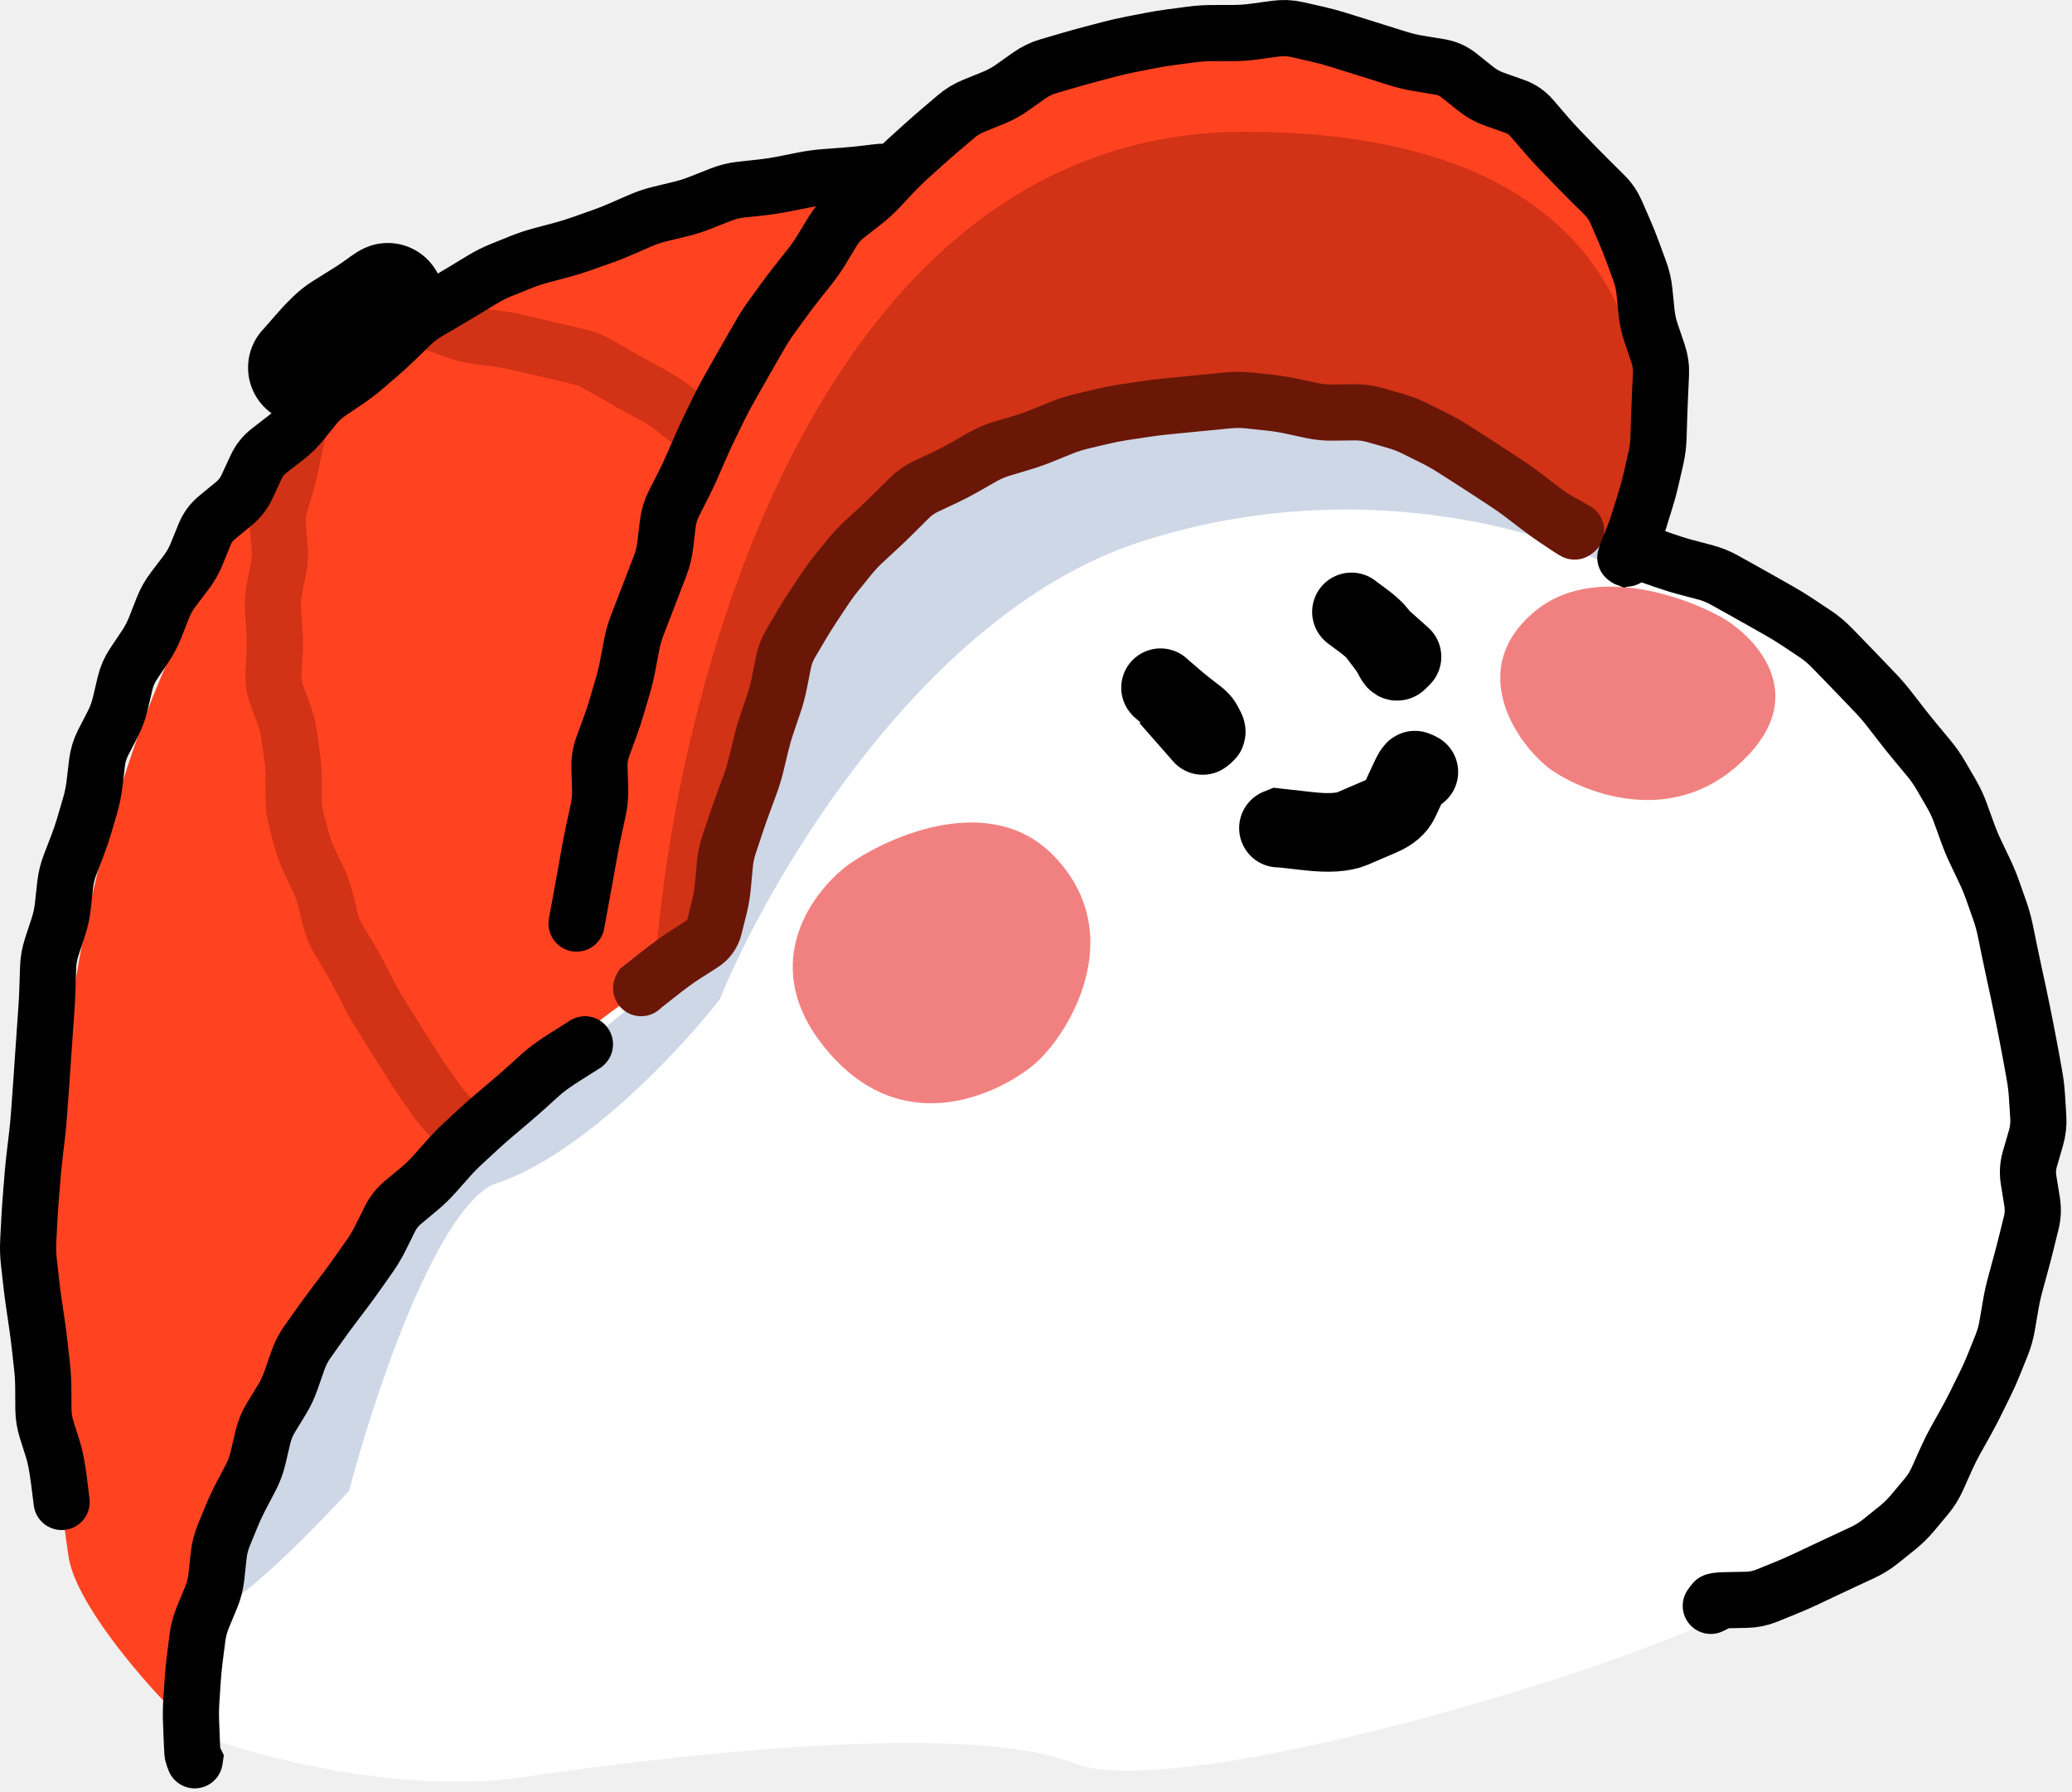
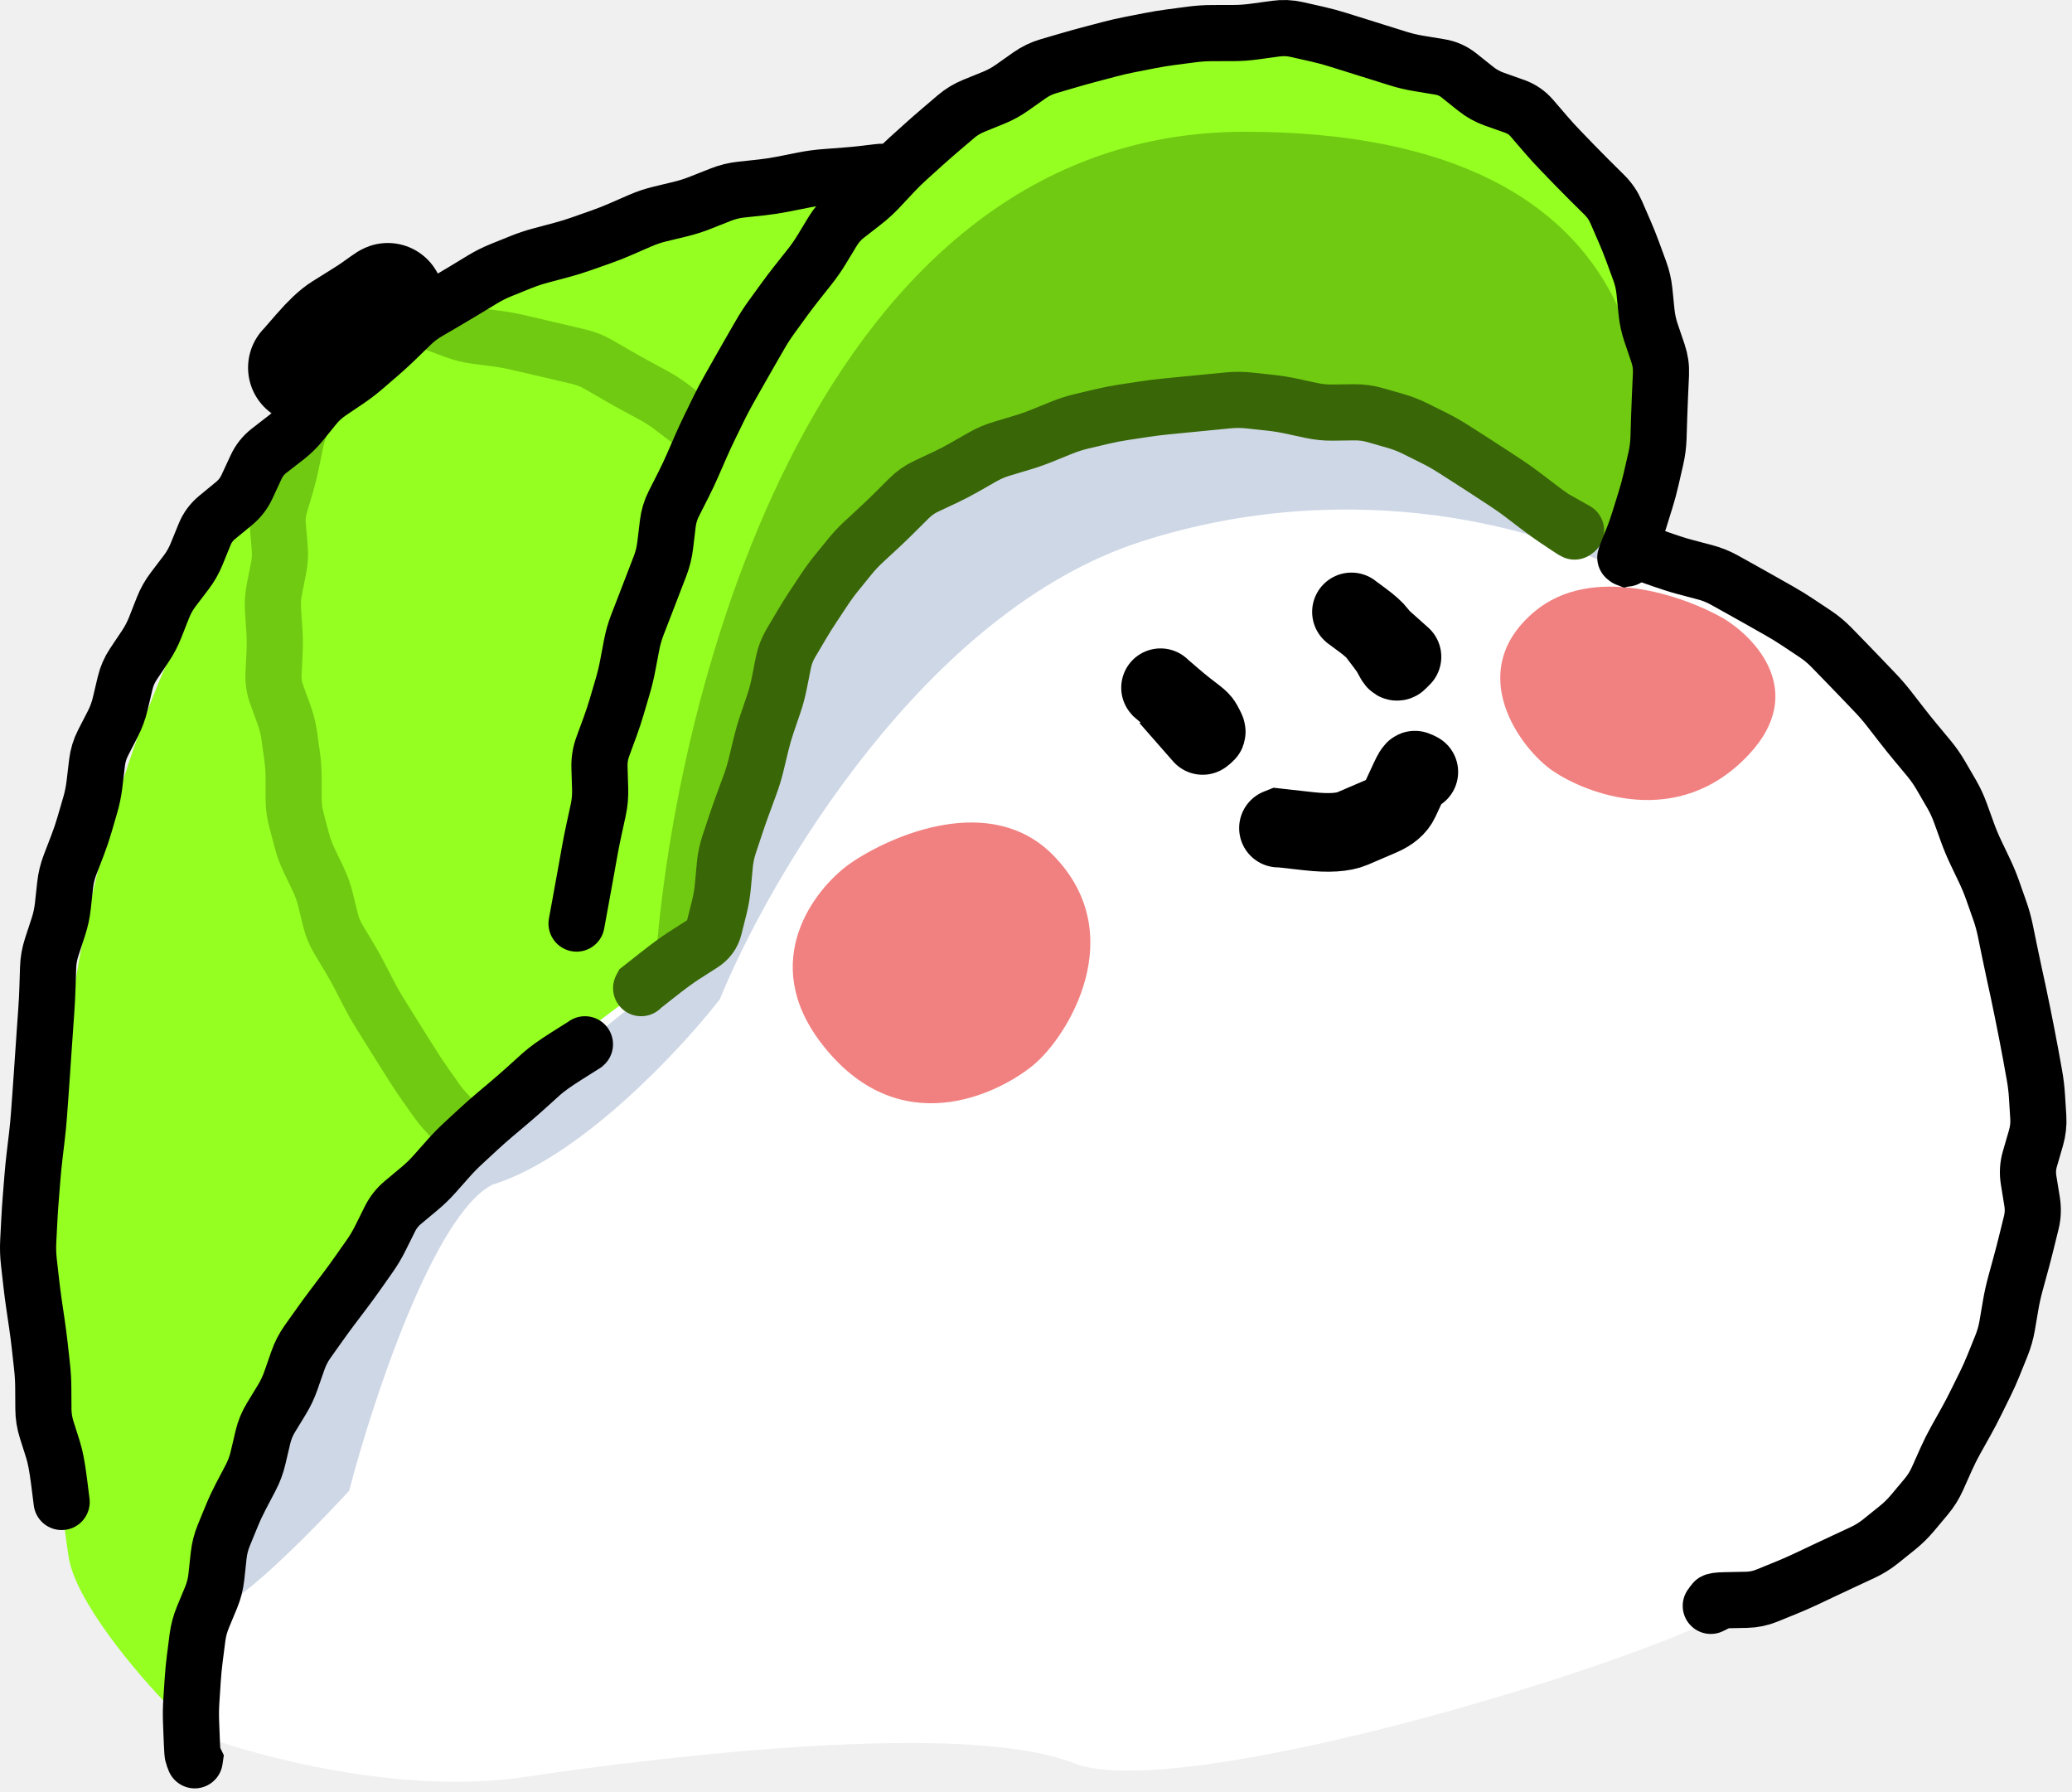
<svg xmlns="http://www.w3.org/2000/svg" width="369" height="319" viewBox="0 0 369 319" fill="none">
-   <path d="M81.177 55.465C6.377 102.265 4.01 222.632 12.177 276.965C13.211 284.965 24.608 298.298 30.178 303.965C28.578 255.565 93.178 193.465 125.678 168.465C130.478 134.065 145.011 108.132 151.678 99.465C172.878 72.265 210.844 70.132 227.178 72.465C253.978 74.865 280.678 91.465 290.678 99.465C307.178 45.965 276.178 9.465 231.178 3.965C195.178 -0.435 168.511 21.798 159.678 33.465C136.478 29.065 97.677 46.298 81.177 55.465Z" fill="#FF4321" />
-   <path d="M84.18 202.967L84.124 202.884L81.523 200.259C79.789 198.509 78.561 197.122 77.838 196.098L76.755 194.562L75.671 193.026C74.949 192.002 74.255 190.962 73.59 189.908L72.593 188.326L71.595 186.745C70.93 185.69 70.268 184.633 69.607 183.573L68.617 181.983L67.626 180.394C66.966 179.334 66.349 178.25 65.776 177.142L64.917 175.479L64.058 173.817C63.486 172.709 62.875 171.614 62.227 170.532L61.254 168.909L60.282 167.287C59.634 166.205 59.159 165.05 58.857 163.823L58.404 161.981L57.952 160.14C57.65 158.912 57.227 157.729 56.682 156.59L55.864 154.881L55.046 153.172C54.501 152.033 54.068 150.856 53.746 149.639L53.264 147.815L52.781 145.991C52.46 144.774 52.298 143.528 52.295 142.251L52.291 140.336L52.287 138.421C52.284 137.144 52.196 135.889 52.024 134.656L51.765 132.807L51.507 130.957C51.334 129.725 51.028 128.504 50.589 127.296L49.93 125.484L49.271 123.671C48.832 122.463 48.645 121.229 48.709 119.969L48.805 118.079L48.901 116.188C48.965 114.928 48.955 113.671 48.871 112.416L48.746 110.533L48.62 108.65C48.536 107.395 48.618 106.149 48.864 104.911L49.234 103.054L49.604 101.198C49.851 99.96 49.919 98.706 49.808 97.437L49.642 95.532L49.476 93.628C49.366 92.358 49.49 91.117 49.85 89.903L50.39 88.083L50.93 86.263C51.29 85.05 51.595 83.83 51.845 82.605L52.22 80.766L52.595 78.928C52.845 77.702 53.202 76.505 53.665 75.337L54.359 73.584L55.053 71.832C55.516 70.663 55.888 69.472 56.169 68.257L56.591 66.434L57.012 64.611C57.293 63.396 57.699 62.313 58.228 61.363L59.023 59.937L59.817 58.512C60.347 57.562 61.231 57.157 62.47 57.298L64.328 57.51L66.186 57.722C67.425 57.863 68.68 57.847 69.953 57.674L71.861 57.414L73.77 57.155C75.042 56.982 76.277 57.118 77.475 57.563L79.272 58.231L81.069 58.9C82.266 59.345 83.486 59.648 84.726 59.81L86.587 60.053L88.447 60.295C89.688 60.457 90.917 60.679 92.136 60.962L93.963 61.385L95.791 61.809C97.01 62.091 98.231 62.377 99.456 62.667L101.292 63.103L103.129 63.538C104.354 63.828 105.513 64.29 106.609 64.923L108.251 65.873L109.894 66.823C110.989 67.456 112.082 68.069 113.174 68.662L114.811 69.551L116.448 70.44C117.54 71.032 118.577 71.702 119.559 72.448L121.032 73.567L122.505 74.686C123.487 75.432 124.037 75.819 124.153 75.846L124.329 75.886L124.587 75.927L124.679 75.967" stroke-width="10" stroke-linecap="round" stroke="#D23215" />
+   <path d="M81.177 55.465C6.377 102.265 4.01 222.632 12.177 276.965C13.211 284.965 24.608 298.298 30.178 303.965C28.578 255.565 93.178 193.465 125.678 168.465C130.478 134.065 145.011 108.132 151.678 99.465C172.878 72.265 210.844 70.132 227.178 72.465C253.978 74.865 280.678 91.465 290.678 99.465C307.178 45.965 276.178 9.465 231.178 3.965C195.178 -0.435 168.511 21.798 159.678 33.465C136.478 29.065 97.677 46.298 81.177 55.465Z" fill="#94FF21" />
+   <path d="M84.18 202.967L84.124 202.884L81.523 200.259C79.789 198.509 78.561 197.122 77.838 196.098L76.755 194.562L75.671 193.026C74.949 192.002 74.255 190.962 73.59 189.908L72.593 188.326L71.595 186.745C70.93 185.69 70.268 184.633 69.607 183.573L68.617 181.983L67.626 180.394C66.966 179.334 66.349 178.25 65.776 177.142L64.917 175.479L64.058 173.817C63.486 172.709 62.875 171.614 62.227 170.532L61.254 168.909L60.282 167.287C59.634 166.205 59.159 165.05 58.857 163.823L58.404 161.981L57.952 160.14C57.65 158.912 57.227 157.729 56.682 156.59L55.864 154.881L55.046 153.172C54.501 152.033 54.068 150.856 53.746 149.639L53.264 147.815L52.781 145.991C52.46 144.774 52.298 143.528 52.295 142.251L52.291 140.336L52.287 138.421C52.284 137.144 52.196 135.889 52.024 134.656L51.765 132.807L51.507 130.957C51.334 129.725 51.028 128.504 50.589 127.296L49.93 125.484L49.271 123.671C48.832 122.463 48.645 121.229 48.709 119.969L48.805 118.079L48.901 116.188C48.965 114.928 48.955 113.671 48.871 112.416L48.746 110.533L48.62 108.65C48.536 107.395 48.618 106.149 48.864 104.911L49.234 103.054L49.604 101.198C49.851 99.96 49.919 98.706 49.808 97.437L49.642 95.532L49.476 93.628C49.366 92.358 49.49 91.117 49.85 89.903L50.39 88.083L50.93 86.263C51.29 85.05 51.595 83.83 51.845 82.605L52.22 80.766L52.595 78.928C52.845 77.702 53.202 76.505 53.665 75.337L54.359 73.584L55.053 71.832C55.516 70.663 55.888 69.472 56.169 68.257L56.591 66.434L57.012 64.611C57.293 63.396 57.699 62.313 58.228 61.363L59.023 59.937L59.817 58.512C60.347 57.562 61.231 57.157 62.47 57.298L64.328 57.51L66.186 57.722C67.425 57.863 68.68 57.847 69.953 57.674L71.861 57.414L73.77 57.155C75.042 56.982 76.277 57.118 77.475 57.563L79.272 58.231L81.069 58.9C82.266 59.345 83.486 59.648 84.726 59.81L86.587 60.053L88.447 60.295C89.688 60.457 90.917 60.679 92.136 60.962L93.963 61.385L95.791 61.809C97.01 62.091 98.231 62.377 99.456 62.667L101.292 63.103L103.129 63.538C104.354 63.828 105.513 64.29 106.609 64.923L108.251 65.873L109.894 66.823C110.989 67.456 112.082 68.069 113.174 68.662L114.811 69.551L116.448 70.44C117.54 71.032 118.577 71.702 119.559 72.448L121.032 73.567L122.505 74.686C123.487 75.432 124.037 75.819 124.153 75.846L124.329 75.886L124.587 75.927L124.679 75.967" stroke-width="10" stroke-linecap="round" stroke="#71CA12" />
  <path d="M93.177 316.465C71.577 319.665 45.844 312.799 35.677 308.965C29.677 283.366 51.844 242.965 63.677 225.965C89.277 191.565 117.01 173.298 127.677 168.465C132.477 121.265 149.677 98.132 157.677 92.465C173.677 74.065 207.677 70.132 222.677 70.465C253.877 71.665 279.677 89.965 288.677 98.965C299.877 100.965 311.344 103.799 315.677 104.965C356.077 130.165 364.177 181.799 363.177 204.465C351.977 272.865 322.177 287.632 308.677 286.465C294.677 295.465 210.177 321.465 191.177 313.965C172.177 306.465 120.177 312.465 93.177 316.465Z" fill="white" />
  <path d="M206.678 122.465L206.744 122.54L208.434 123.999C209.561 124.971 210.437 125.699 211.062 126.183L211.999 126.908L212.936 127.633C213.561 128.117 213.961 128.525 214.139 128.859L214.404 129.359L214.67 129.859C214.847 130.192 214.872 130.409 214.746 130.51L214.557 130.662L214.112 130.89L214.178 130.965M240.678 108.965L240.752 109.031L242.655 110.437C243.923 111.374 244.802 112.166 245.292 112.812L246.028 113.781L246.763 114.751C247.253 115.397 247.599 115.904 247.802 116.273L248.105 116.825L248.409 117.378C248.611 117.746 248.793 117.85 248.954 117.689L249.195 117.447L249.603 116.898L249.678 116.965M227.678 147.465L227.771 147.428L233.071 148.02C236.604 148.416 239.212 148.252 240.894 147.529L243.417 146.446L245.941 145.362C247.623 144.64 248.744 143.675 249.303 142.468L250.143 140.657L250.982 138.847C251.541 137.64 251.893 137.072 252.035 137.144L252.249 137.251L252.585 137.502L252.678 137.465" stroke-width="14" stroke-linecap="round" stroke="black" />
  <path d="M273.265 108.922C283.478 100.33 299.903 106.11 306.838 110.073C312.67 113.525 321.78 123.192 311.567 134.239C298.799 148.048 282.249 141.143 276.575 137.308C270.9 133.472 260.497 119.663 273.265 108.922Z" fill="#F18180" />
  <path d="M187.594 152.33C176.546 141.025 158.781 148.629 151.28 153.844C144.972 158.387 135.118 171.106 146.165 185.641C159.975 203.811 177.876 194.726 184.014 189.679C190.151 184.632 201.404 166.462 187.594 152.33Z" fill="#F18180" />
  <path d="M54.178 65.465L54.256 65.402L56.781 62.502C58.465 60.568 59.856 59.258 60.955 58.571L62.603 57.542L64.251 56.512C65.35 55.826 66.166 55.293 66.699 54.912L67.499 54.341L68.299 53.77C68.832 53.389 69.106 53.221 69.119 53.265L69.138 53.332L69.1 53.527L69.178 53.465" stroke-width="20" stroke-linecap="round" stroke="black" />
  <path d="M203.177 96.465C241.577 84.065 275.844 94.632 288.177 101.465C288.177 96.298 278.477 83.665 239.678 74.465C200.878 65.265 170.845 81.632 160.678 90.965C140.678 101.365 130.677 145.632 128.177 166.465L102.178 187.465C66.178 203.465 41.677 269.465 37.677 282.965C34.477 293.765 52.677 275.798 62.177 265.465C66.344 249.51 77.277 216.273 87.677 210.965C103.277 206.165 121.177 186.965 128.177 177.965C137.177 155.965 164.777 108.865 203.177 96.465Z" fill="#CED7E6" />
-   <path d="M221.678 23.465C145.678 23.465 120.011 122.798 116.678 172.465L125.678 168.965C122.078 161.365 137.844 123.465 146.178 105.465C151.844 95.298 174.078 74.865 217.678 74.465C261.278 74.065 283.178 92.298 288.678 101.465C298.011 75.465 297.678 23.465 221.678 23.465Z" fill="#D23215" />
-   <path d="M114.178 175.965L114.225 175.877L117.137 173.584C119.078 172.055 120.605 170.934 121.719 170.221L123.389 169.151L125.059 168.082C126.173 167.369 126.882 166.405 127.186 165.189L127.643 163.367L128.099 161.544C128.404 160.329 128.614 159.091 128.731 157.83L128.907 155.939L129.082 154.048C129.199 152.788 129.455 151.564 129.849 150.377L130.441 148.596L131.032 146.815C131.427 145.628 131.841 144.445 132.275 143.266L132.925 141.498L133.576 139.73C134.01 138.551 134.373 137.355 134.666 136.141L135.105 134.319L135.544 132.498C135.836 131.284 136.184 130.087 136.586 128.907L137.189 127.138L137.792 125.369C138.194 124.189 138.519 122.979 138.766 121.739L139.137 119.878L139.507 118.018C139.754 116.777 140.198 115.615 140.839 114.532L141.8 112.906L142.76 111.28C143.401 110.197 144.063 109.138 144.748 108.104L145.775 106.553L146.802 105.002C147.487 103.968 148.216 102.974 148.991 102.02L150.153 100.589L151.315 99.158C152.09 98.204 152.927 97.31 153.827 96.477L155.177 95.227L156.527 93.977C157.427 93.143 158.323 92.282 159.215 91.394L160.554 90.062L161.892 88.729C162.785 87.841 163.798 87.13 164.933 86.596L166.635 85.796L168.337 84.995C169.472 84.462 170.587 83.883 171.682 83.258L173.324 82.322L174.966 81.385C176.061 80.761 177.213 80.267 178.423 79.905L180.238 79.361L182.053 78.817C183.263 78.454 184.449 78.037 185.612 77.565L187.356 76.857L189.101 76.149C190.264 75.677 191.458 75.296 192.684 75.008L194.523 74.574L196.362 74.141C197.588 73.852 198.822 73.614 200.064 73.425L201.927 73.143L203.79 72.86C205.032 72.672 206.276 72.516 207.521 72.393L209.39 72.208L211.258 72.024C212.504 71.9 213.75 71.779 214.998 71.658L216.869 71.477L218.74 71.296C219.988 71.176 221.235 71.183 222.484 71.317L224.356 71.518L226.228 71.719C227.477 71.854 228.71 72.052 229.929 72.314L231.757 72.708L233.585 73.102C234.804 73.365 236.052 73.487 237.329 73.471L239.244 73.446L241.16 73.422C242.437 73.405 243.682 73.571 244.895 73.92L246.715 74.442L248.535 74.965C249.748 75.314 250.919 75.769 252.048 76.331L253.741 77.174L255.435 78.017C256.564 78.579 257.657 79.198 258.715 79.873L260.303 80.886L261.89 81.9C262.948 82.575 263.999 83.255 265.041 83.938L266.605 84.963L268.168 85.988C269.211 86.671 270.227 87.391 271.218 88.147L272.705 89.281L274.191 90.415C275.182 91.171 276.076 91.815 276.874 92.348L278.07 93.147L279.266 93.947C280.063 94.48 280.48 94.723 280.516 94.676L280.57 94.606L280.591 94.416L280.678 94.465" stroke-width="10" stroke-linecap="round" stroke="#6A1708" />
+   <path d="M221.678 23.465C145.678 23.465 120.011 122.798 116.678 172.465L125.678 168.965C122.078 161.365 137.844 123.465 146.178 105.465C151.844 95.298 174.078 74.865 217.678 74.465C261.278 74.065 283.178 92.298 288.678 101.465C298.011 75.465 297.678 23.465 221.678 23.465Z" fill="#71CA12" />
+   <path d="M114.178 175.965L114.225 175.877L117.137 173.584C119.078 172.055 120.605 170.934 121.719 170.221L123.389 169.151L125.059 168.082C126.173 167.369 126.882 166.405 127.186 165.189L127.643 163.367L128.099 161.544C128.404 160.329 128.614 159.091 128.731 157.83L128.907 155.939L129.082 154.048C129.199 152.788 129.455 151.564 129.849 150.377L130.441 148.596L131.032 146.815C131.427 145.628 131.841 144.445 132.275 143.266L132.925 141.498L133.576 139.73C134.01 138.551 134.373 137.355 134.666 136.141L135.105 134.319L135.544 132.498C135.836 131.284 136.184 130.087 136.586 128.907L137.189 127.138L137.792 125.369C138.194 124.189 138.519 122.979 138.766 121.739L139.137 119.878L139.507 118.018C139.754 116.777 140.198 115.615 140.839 114.532L141.8 112.906L142.76 111.28C143.401 110.197 144.063 109.138 144.748 108.104L145.775 106.553L146.802 105.002C147.487 103.968 148.216 102.974 148.991 102.02L150.153 100.589L151.315 99.158C152.09 98.204 152.927 97.31 153.827 96.477L155.177 95.227L156.527 93.977C157.427 93.143 158.323 92.282 159.215 91.394L160.554 90.062L161.892 88.729C162.785 87.841 163.798 87.13 164.933 86.596L166.635 85.796L168.337 84.995C169.472 84.462 170.587 83.883 171.682 83.258L173.324 82.322L174.966 81.385C176.061 80.761 177.213 80.267 178.423 79.905L180.238 79.361L182.053 78.817C183.263 78.454 184.449 78.037 185.612 77.565L187.356 76.857L189.101 76.149C190.264 75.677 191.458 75.296 192.684 75.008L194.523 74.574L196.362 74.141C197.588 73.852 198.822 73.614 200.064 73.425L201.927 73.143L203.79 72.86C205.032 72.672 206.276 72.516 207.521 72.393L209.39 72.208L211.258 72.024C212.504 71.9 213.75 71.779 214.998 71.658L216.869 71.477L218.74 71.296C219.988 71.176 221.235 71.183 222.484 71.317L224.356 71.518L226.228 71.719C227.477 71.854 228.71 72.052 229.929 72.314L231.757 72.708L233.585 73.102C234.804 73.365 236.052 73.487 237.329 73.471L239.244 73.446L241.16 73.422C242.437 73.405 243.682 73.571 244.895 73.92L246.715 74.442L248.535 74.965C249.748 75.314 250.919 75.769 252.048 76.331L253.741 77.174L255.435 78.017C256.564 78.579 257.657 79.198 258.715 79.873L260.303 80.886L261.89 81.9C262.948 82.575 263.999 83.255 265.041 83.938L266.605 84.963L268.168 85.988C269.211 86.671 270.227 87.391 271.218 88.147L272.705 89.281L274.191 90.415C275.182 91.171 276.076 91.815 276.874 92.348L278.07 93.147L279.266 93.947C280.063 94.48 280.48 94.723 280.516 94.676L280.57 94.606L280.591 94.416L280.678 94.465" stroke-width="10" stroke-linecap="round" stroke="#396708" />
  <path d="M102.678 164.465L102.695 164.366L103.359 160.745C103.801 158.33 104.133 156.505 104.354 155.27L104.685 153.418L105.017 151.565C105.238 150.33 105.48 149.105 105.745 147.888L106.142 146.064L106.539 144.24C106.803 143.023 106.916 141.774 106.878 140.493L106.819 138.57L106.761 136.647C106.722 135.366 106.92 134.132 107.355 132.945L108.007 131.166L108.66 129.386C109.094 128.2 109.489 127.007 109.842 125.806L110.372 124.005L110.902 122.204C111.255 121.004 111.549 119.787 111.783 118.555L112.135 116.706L112.487 114.857C112.722 113.625 113.065 112.424 113.516 111.256L114.194 109.504L114.872 107.751C115.324 106.583 115.774 105.416 116.221 104.251L116.893 102.504L117.565 100.756C118.013 99.591 118.313 98.371 118.466 97.096L118.696 95.183L118.925 93.271C119.078 91.996 119.439 90.797 120.008 89.675L120.862 87.991L121.716 86.308C122.286 85.186 122.821 84.051 123.322 82.904L124.074 81.183L124.826 79.463C125.328 78.316 125.853 77.18 126.403 76.055L127.227 74.368L128.051 72.681C128.601 71.556 129.184 70.449 129.8 69.359L130.724 67.725L131.648 66.09C132.264 65.001 132.884 63.914 133.508 62.831L134.445 61.205L135.381 59.58C136.006 58.496 136.685 57.448 137.42 56.436L138.523 54.917L139.625 53.399C140.36 52.387 141.115 51.392 141.889 50.414L143.05 48.948L144.211 47.481C144.985 46.503 145.699 45.475 146.352 44.397L147.332 42.78L148.311 41.163C148.964 40.085 149.79 39.158 150.789 38.381L152.287 37.217L153.786 36.052C154.785 35.275 155.709 34.433 156.559 33.526L157.835 32.164L159.11 30.803C159.96 29.895 160.848 29.025 161.774 28.19L163.163 26.939L164.551 25.687C165.477 24.853 166.418 24.029 167.374 23.214L168.807 21.993L170.241 20.771C171.197 19.957 172.26 19.312 173.43 18.837L175.185 18.124L176.94 17.411C178.11 16.936 179.211 16.334 180.243 15.605L181.792 14.513L183.34 13.42C184.372 12.692 185.492 12.151 186.698 11.798L188.507 11.268L190.316 10.739C191.522 10.386 192.727 10.05 193.932 9.731L195.739 9.254L197.545 8.776C198.75 8.457 199.962 8.178 201.182 7.94L203.012 7.582L204.841 7.225C206.061 6.986 207.287 6.786 208.518 6.624L210.365 6.381L212.212 6.139C213.443 5.977 214.679 5.895 215.92 5.892L217.781 5.888L219.642 5.883C220.882 5.881 222.136 5.793 223.402 5.62L225.302 5.36L227.201 5.1C228.468 4.927 229.713 4.979 230.938 5.256L232.774 5.671L234.611 6.087C235.836 6.364 237.047 6.69 238.244 7.065L240.041 7.626L241.837 8.188C243.035 8.562 244.229 8.936 245.419 9.309L247.205 9.868L248.99 10.427C250.181 10.8 251.405 11.09 252.663 11.297L254.55 11.609L256.437 11.921C257.695 12.128 258.824 12.63 259.822 13.428L261.319 14.623L262.817 15.819C263.815 16.616 264.918 17.228 266.125 17.657L267.936 18.299L269.747 18.941C270.954 19.369 271.972 20.065 272.801 21.029L274.045 22.474L275.288 23.92C276.117 24.884 276.959 25.809 277.816 26.696L279.1 28.027L280.384 29.357C281.24 30.244 282.118 31.133 283.018 32.025L284.368 33.362L285.717 34.7C286.617 35.591 287.318 36.615 287.821 37.77L288.575 39.504L289.329 41.237C289.832 42.393 290.298 43.557 290.729 44.73L291.375 46.489L292.021 48.248C292.452 49.421 292.731 50.63 292.857 51.873L293.046 53.739L293.235 55.605C293.362 56.849 293.63 58.075 294.04 59.283L294.655 61.096L295.27 62.908C295.68 64.116 295.857 65.349 295.8 66.608L295.714 68.495L295.628 70.382C295.57 71.641 295.522 72.898 295.482 74.156L295.423 76.043L295.364 77.93C295.325 79.188 295.165 80.429 294.884 81.655L294.463 83.494L294.041 85.333C293.76 86.558 293.434 87.77 293.062 88.966L292.505 90.761L291.947 92.556C291.575 93.753 291.222 94.768 290.887 95.601L290.385 96.85L289.883 98.1C289.549 98.933 289.406 99.359 289.455 99.378L289.53 99.407L289.691 99.366L289.678 99.465" stroke-width="10" stroke-linecap="round" stroke="black" />
  <path d="M10.979 267.465L10.967 267.366L10.501 263.695C10.19 261.247 9.843 259.421 9.461 258.214L8.887 256.405L8.313 254.596C7.931 253.39 7.736 252.157 7.729 250.898L7.718 249.009L7.706 247.12C7.699 245.861 7.626 244.611 7.489 243.372L7.282 241.512L7.076 239.652C6.938 238.413 6.779 237.173 6.597 235.934L6.325 234.075L6.052 232.216C5.871 230.976 5.709 229.733 5.568 228.485L5.356 226.615L5.144 224.744C5.003 223.496 4.965 222.245 5.03 220.99L5.128 219.108L5.226 217.226C5.291 215.971 5.374 214.718 5.474 213.467L5.623 211.59L5.773 209.713C5.873 208.462 5.996 207.214 6.144 205.968L6.365 204.1L6.586 202.232C6.733 200.986 6.852 199.743 6.943 198.5L7.078 196.637L7.214 194.774C7.304 193.532 7.392 192.29 7.476 191.047L7.603 189.183L7.73 187.318C7.815 186.075 7.901 184.831 7.989 183.585L8.12 181.716L8.252 179.848C8.339 178.602 8.403 177.349 8.444 176.091L8.505 174.203L8.566 172.315C8.606 171.056 8.823 169.827 9.217 168.627L9.807 166.827L10.397 165.028C10.79 163.828 11.055 162.604 11.191 161.357L11.395 159.486L11.599 157.615C11.735 156.368 12.028 155.157 12.479 153.983L13.156 152.221L13.833 150.46C14.284 149.285 14.684 148.1 15.033 146.904L15.556 145.111L16.079 143.317C16.427 142.121 16.677 140.891 16.827 139.626L17.052 137.728L17.277 135.831C17.427 134.566 17.791 133.372 18.367 132.251L19.232 130.57L20.097 128.888C20.674 127.767 21.109 126.59 21.402 125.356L21.841 123.505L22.28 121.654C22.573 120.42 23.072 119.276 23.777 118.223L24.834 116.642L25.892 115.062C26.597 114.008 27.179 112.896 27.64 111.725L28.33 109.969L29.021 108.213C29.481 107.043 30.093 105.956 30.856 104.953L32.001 103.449L33.145 101.944C33.908 100.941 34.531 99.85 35.012 98.67L35.734 96.901L36.456 95.132C36.937 93.952 37.677 92.952 38.675 92.131L40.173 90.899L41.67 89.668C42.669 88.847 43.439 87.852 43.98 86.684L44.793 84.932L45.606 83.18C46.147 82.012 46.921 81.038 47.927 80.259L49.435 79.09L50.944 77.921C51.949 77.141 52.847 76.265 53.637 75.291L54.821 73.83L56.006 72.369C56.796 71.395 57.713 70.556 58.756 69.852L60.321 68.795L61.886 67.739C62.929 67.034 63.924 66.275 64.868 65.46L66.286 64.238L67.703 63.017C68.648 62.202 69.573 61.354 70.479 60.473L71.837 59.151L73.196 57.83C74.102 56.949 75.096 56.192 76.178 55.56L77.802 54.613L79.425 53.665C80.508 53.033 81.587 52.391 82.663 51.737L84.277 50.758L85.891 49.779C86.967 49.126 88.088 48.564 89.253 48.093L91.002 47.388L92.751 46.682C93.916 46.212 95.106 45.815 96.319 45.492L98.138 45.008L99.957 44.523C101.169 44.2 102.364 43.831 103.54 43.416L105.304 42.794L107.068 42.172C108.245 41.757 109.405 41.3 110.551 40.8L112.27 40.05L113.989 39.3C115.135 38.801 116.313 38.405 117.523 38.112L119.339 37.674L121.155 37.236C122.366 36.944 123.565 36.562 124.754 36.091L126.537 35.384L128.32 34.678C129.509 34.207 130.722 33.904 131.96 33.77L133.818 33.57L135.675 33.369C136.913 33.235 138.152 33.045 139.393 32.799L141.255 32.43L143.117 32.06C144.358 31.814 145.599 31.643 146.842 31.548L148.705 31.405L150.568 31.262C151.81 31.167 152.864 31.067 153.728 30.963L155.025 30.807L156.322 30.651C157.186 30.547 157.623 30.575 157.633 30.737L157.647 30.98L157.577 31.48L157.676 31.465" stroke-width="10" stroke-linecap="round" stroke="black" />
  <path d="M291.171 97.965L291.26 98.01L294.73 99.242C297.044 100.063 298.807 100.633 300.018 100.953L301.835 101.433L303.651 101.912C304.862 102.232 306.015 102.696 307.109 103.306L308.751 104.22L310.393 105.134C311.487 105.744 312.578 106.356 313.665 106.972L315.295 107.896L316.925 108.819C318.012 109.435 319.079 110.091 320.125 110.787L321.695 111.832L323.265 112.876C324.312 113.572 325.274 114.371 326.151 115.272L327.467 116.624L328.782 117.977C329.659 118.878 330.53 119.78 331.394 120.684L332.69 122.039L333.986 123.394C334.85 124.297 335.664 125.242 336.43 126.228L337.579 127.708L338.727 129.188C339.493 130.174 340.277 131.15 341.079 132.116L342.283 133.564L343.487 135.012C344.29 135.978 345.007 137.003 345.638 138.089L346.585 139.717L347.531 141.346C348.163 142.432 348.692 143.566 349.12 144.748L349.762 146.521L350.403 148.295C350.831 149.477 351.313 150.631 351.849 151.756L352.654 153.444L353.458 155.133C353.994 156.258 354.47 157.41 354.885 158.589L355.507 160.358L356.13 162.126C356.545 163.305 356.878 164.506 357.129 165.728L357.505 167.562L357.881 169.395C358.132 170.618 358.389 171.837 358.653 173.053L359.048 174.876L359.443 176.699C359.707 177.915 359.96 179.136 360.203 180.361L360.569 182.2L360.934 184.038C361.177 185.264 361.411 186.494 361.634 187.727L361.969 189.578L362.303 191.428C362.527 192.662 362.678 193.906 362.758 195.162L362.877 197.045L362.996 198.928C363.075 200.183 362.936 201.429 362.577 202.666L362.038 204.521L361.499 206.376C361.14 207.613 361.064 208.869 361.271 210.143L361.581 212.054L361.891 213.965C362.098 215.239 362.05 216.488 361.748 217.713L361.294 219.551L360.84 221.388C360.537 222.613 360.221 223.83 359.892 225.039L359.397 226.851L358.903 228.664C358.574 229.873 358.303 231.095 358.091 232.332L357.773 234.188L357.456 236.044C357.244 237.281 356.903 238.48 356.434 239.643L355.73 241.386L355.027 243.129C354.557 244.292 354.047 245.432 353.494 246.551L352.665 248.229L351.836 249.906C351.284 251.025 350.705 252.126 350.099 253.21L349.191 254.835L348.283 256.46C347.678 257.544 347.116 258.666 346.597 259.828L345.819 261.569L345.04 263.311C344.522 264.473 343.855 265.539 343.041 266.51L341.82 267.968L340.599 269.425C339.785 270.396 338.884 271.279 337.896 272.075L336.413 273.267L334.931 274.46C333.943 275.255 332.877 275.919 331.732 276.453L330.014 277.252L328.297 278.052C327.152 278.585 326.02 279.116 324.902 279.644L323.224 280.437L321.547 281.229C320.428 281.757 319.29 282.257 318.13 282.728L316.391 283.435L314.651 284.142C313.492 284.613 312.283 284.861 311.026 284.886L309.14 284.924L307.254 284.962C305.996 284.987 305.309 285.08 305.193 285.241L305.019 285.482L304.761 285.921L304.671 285.965M104.171 185.965L104.095 186.03L100.97 188.001C98.886 189.315 97.38 190.391 96.452 191.228L95.059 192.485L93.666 193.742C92.737 194.579 91.799 195.399 90.851 196.201L89.43 197.404L88.008 198.607C87.06 199.409 86.13 200.232 85.217 201.076L83.847 202.342L82.477 203.608C81.564 204.452 80.695 205.34 79.868 206.272L78.629 207.669L77.389 209.066C76.563 209.998 75.662 210.871 74.686 211.685L73.222 212.906L71.758 214.128C70.782 214.942 70.011 215.919 69.445 217.057L68.595 218.765L67.746 220.473C67.179 221.612 66.538 222.69 65.82 223.709L64.745 225.236L63.669 226.764C62.952 227.783 62.216 228.792 61.462 229.793L60.33 231.294L59.198 232.795C58.443 233.796 57.701 234.809 56.972 235.836L55.877 237.376L54.783 238.916C54.053 239.943 53.48 241.054 53.063 242.248L52.438 244.039L51.812 245.831C51.395 247.025 50.86 248.16 50.205 249.234L49.223 250.847L48.241 252.459C47.586 253.534 47.114 254.688 46.823 255.922L46.388 257.774L45.952 259.625C45.662 260.859 45.224 262.033 44.64 263.147L43.763 264.819L42.886 266.49C42.301 267.604 41.77 268.743 41.292 269.906L40.575 271.651L39.859 273.396C39.381 274.559 39.074 275.771 38.938 277.033L38.734 278.925L38.53 280.817C38.394 282.078 38.082 283.296 37.595 284.47L36.865 286.231L36.135 287.993C35.649 289.167 35.325 290.379 35.166 291.629L34.926 293.504L34.686 295.379C34.526 296.629 34.405 297.883 34.323 299.14L34.2 301.025L34.076 302.911C33.994 304.168 33.978 305.425 34.028 306.682L34.102 308.568L34.177 310.454C34.226 311.712 34.287 312.434 34.358 312.621L34.464 312.903L34.691 313.366L34.677 313.465" stroke-width="10" stroke-linecap="round" stroke="black" />
</svg>
